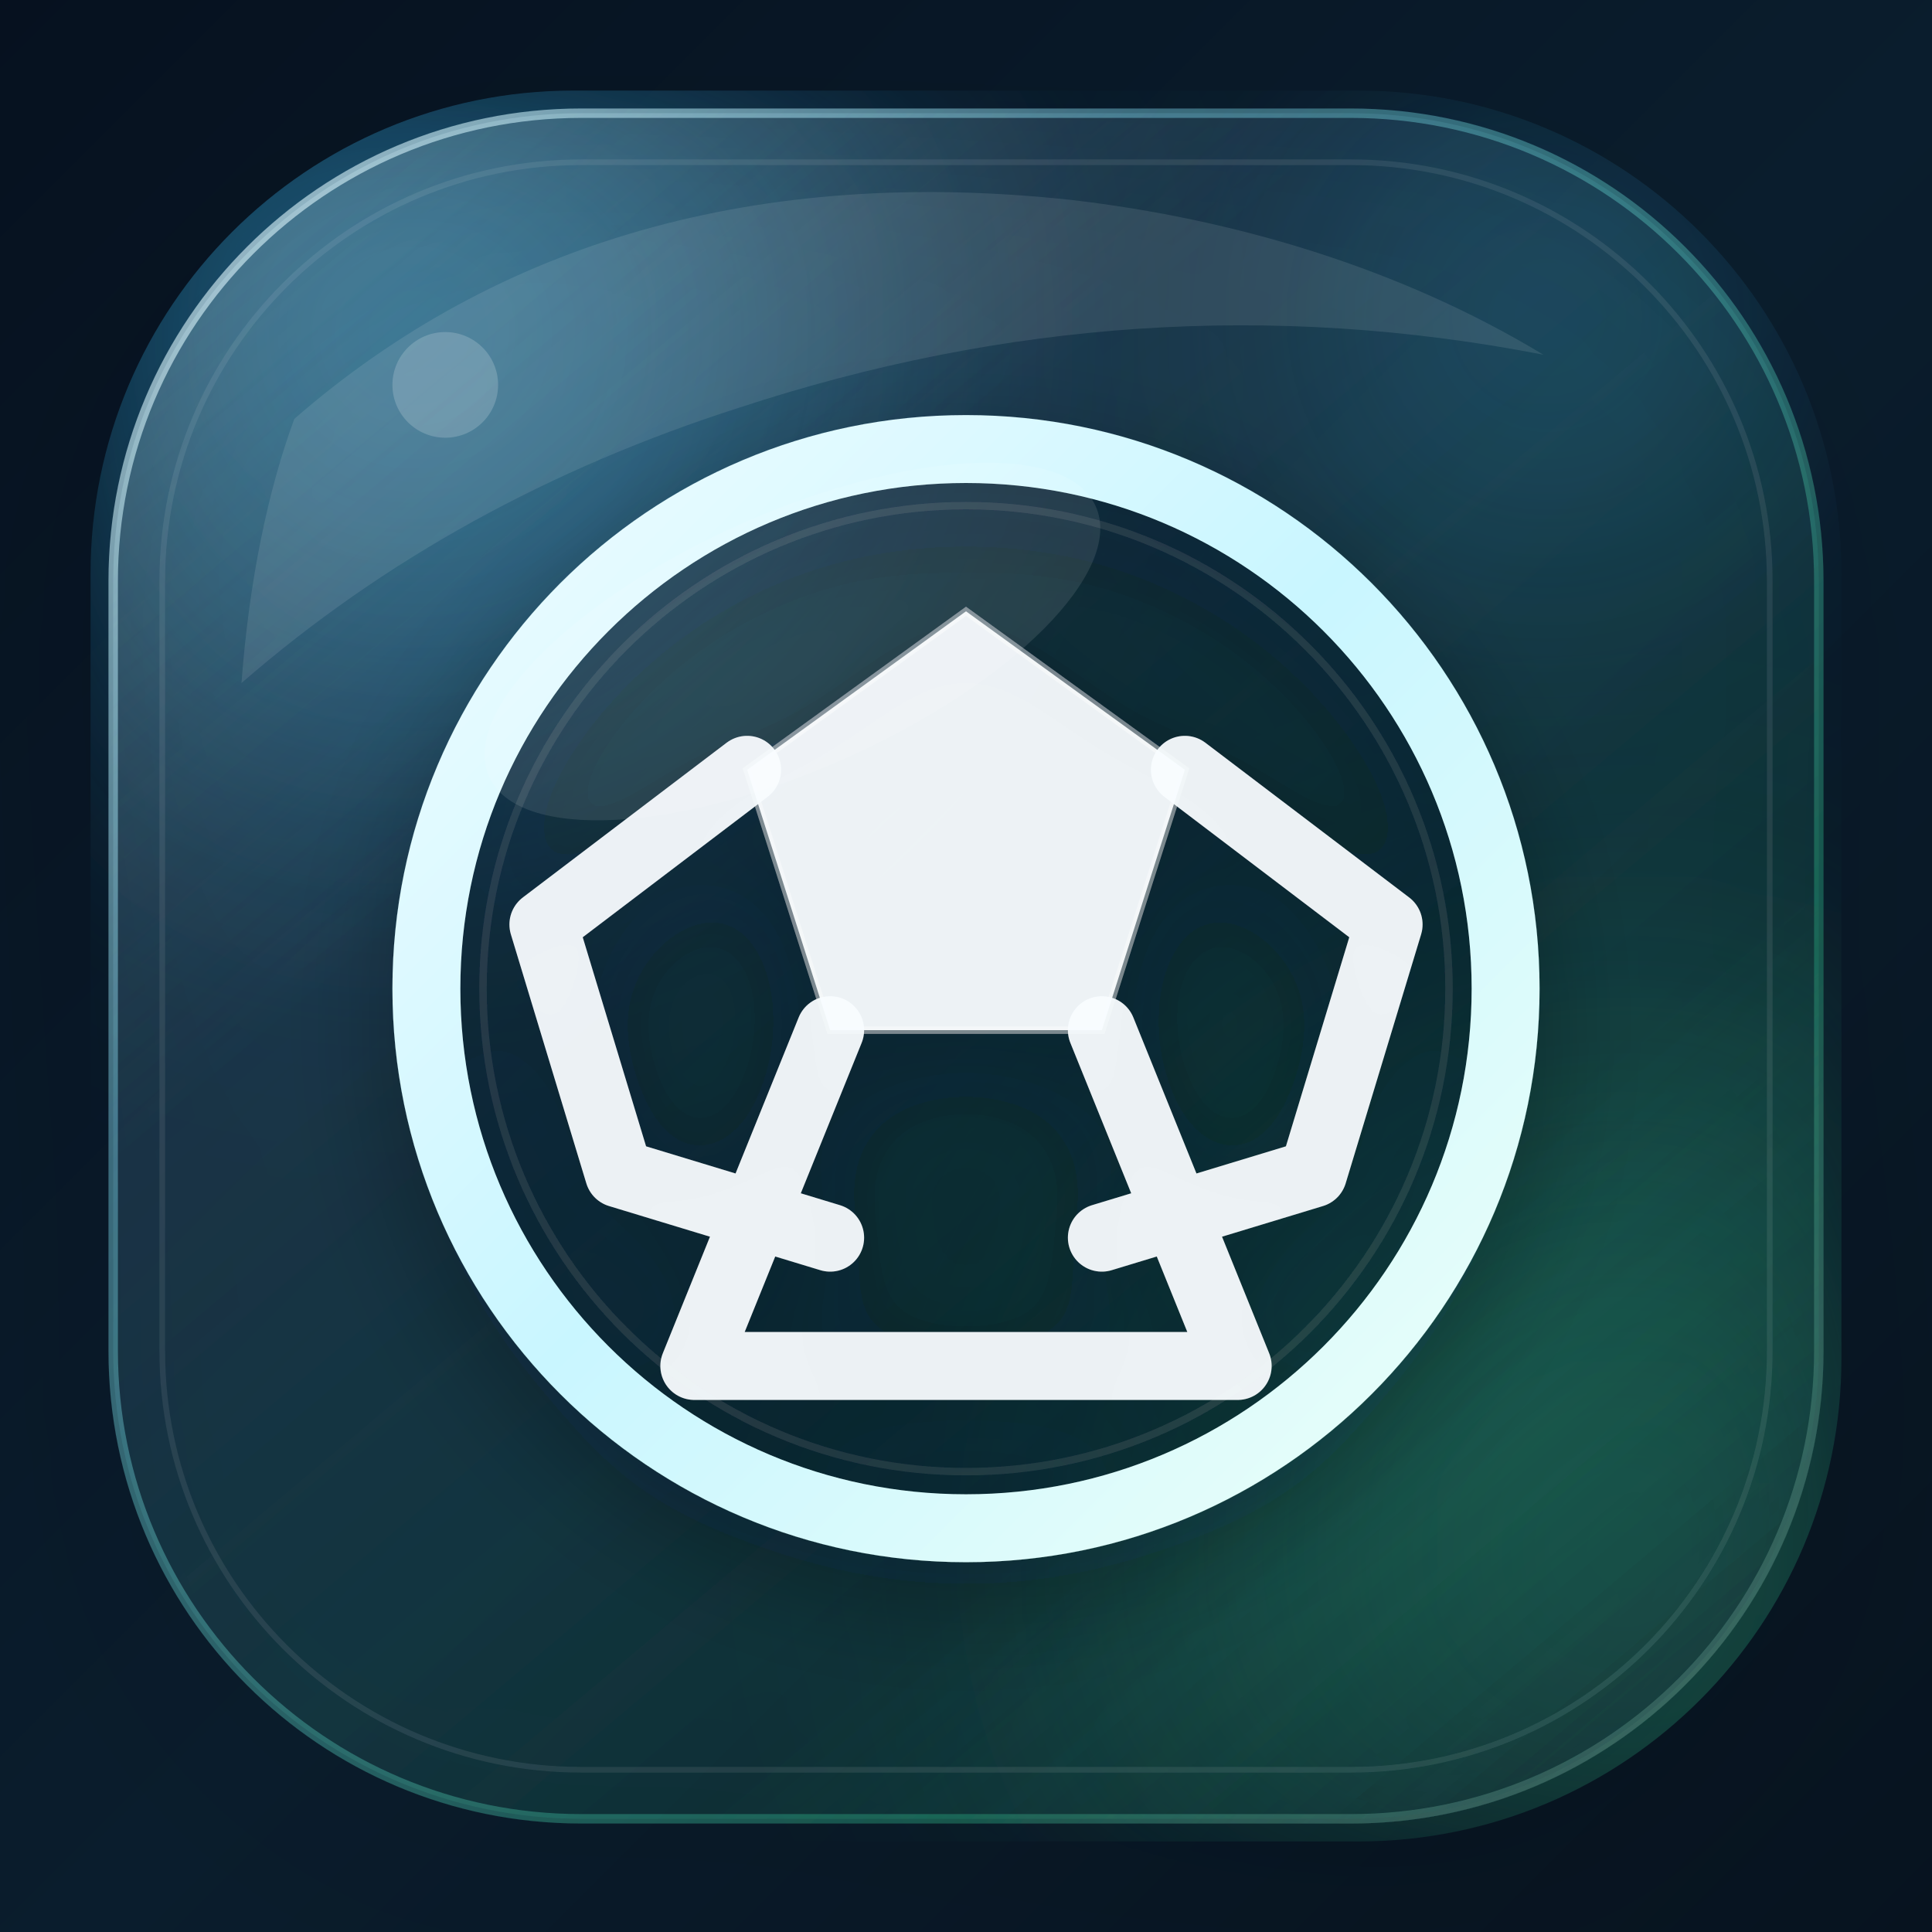
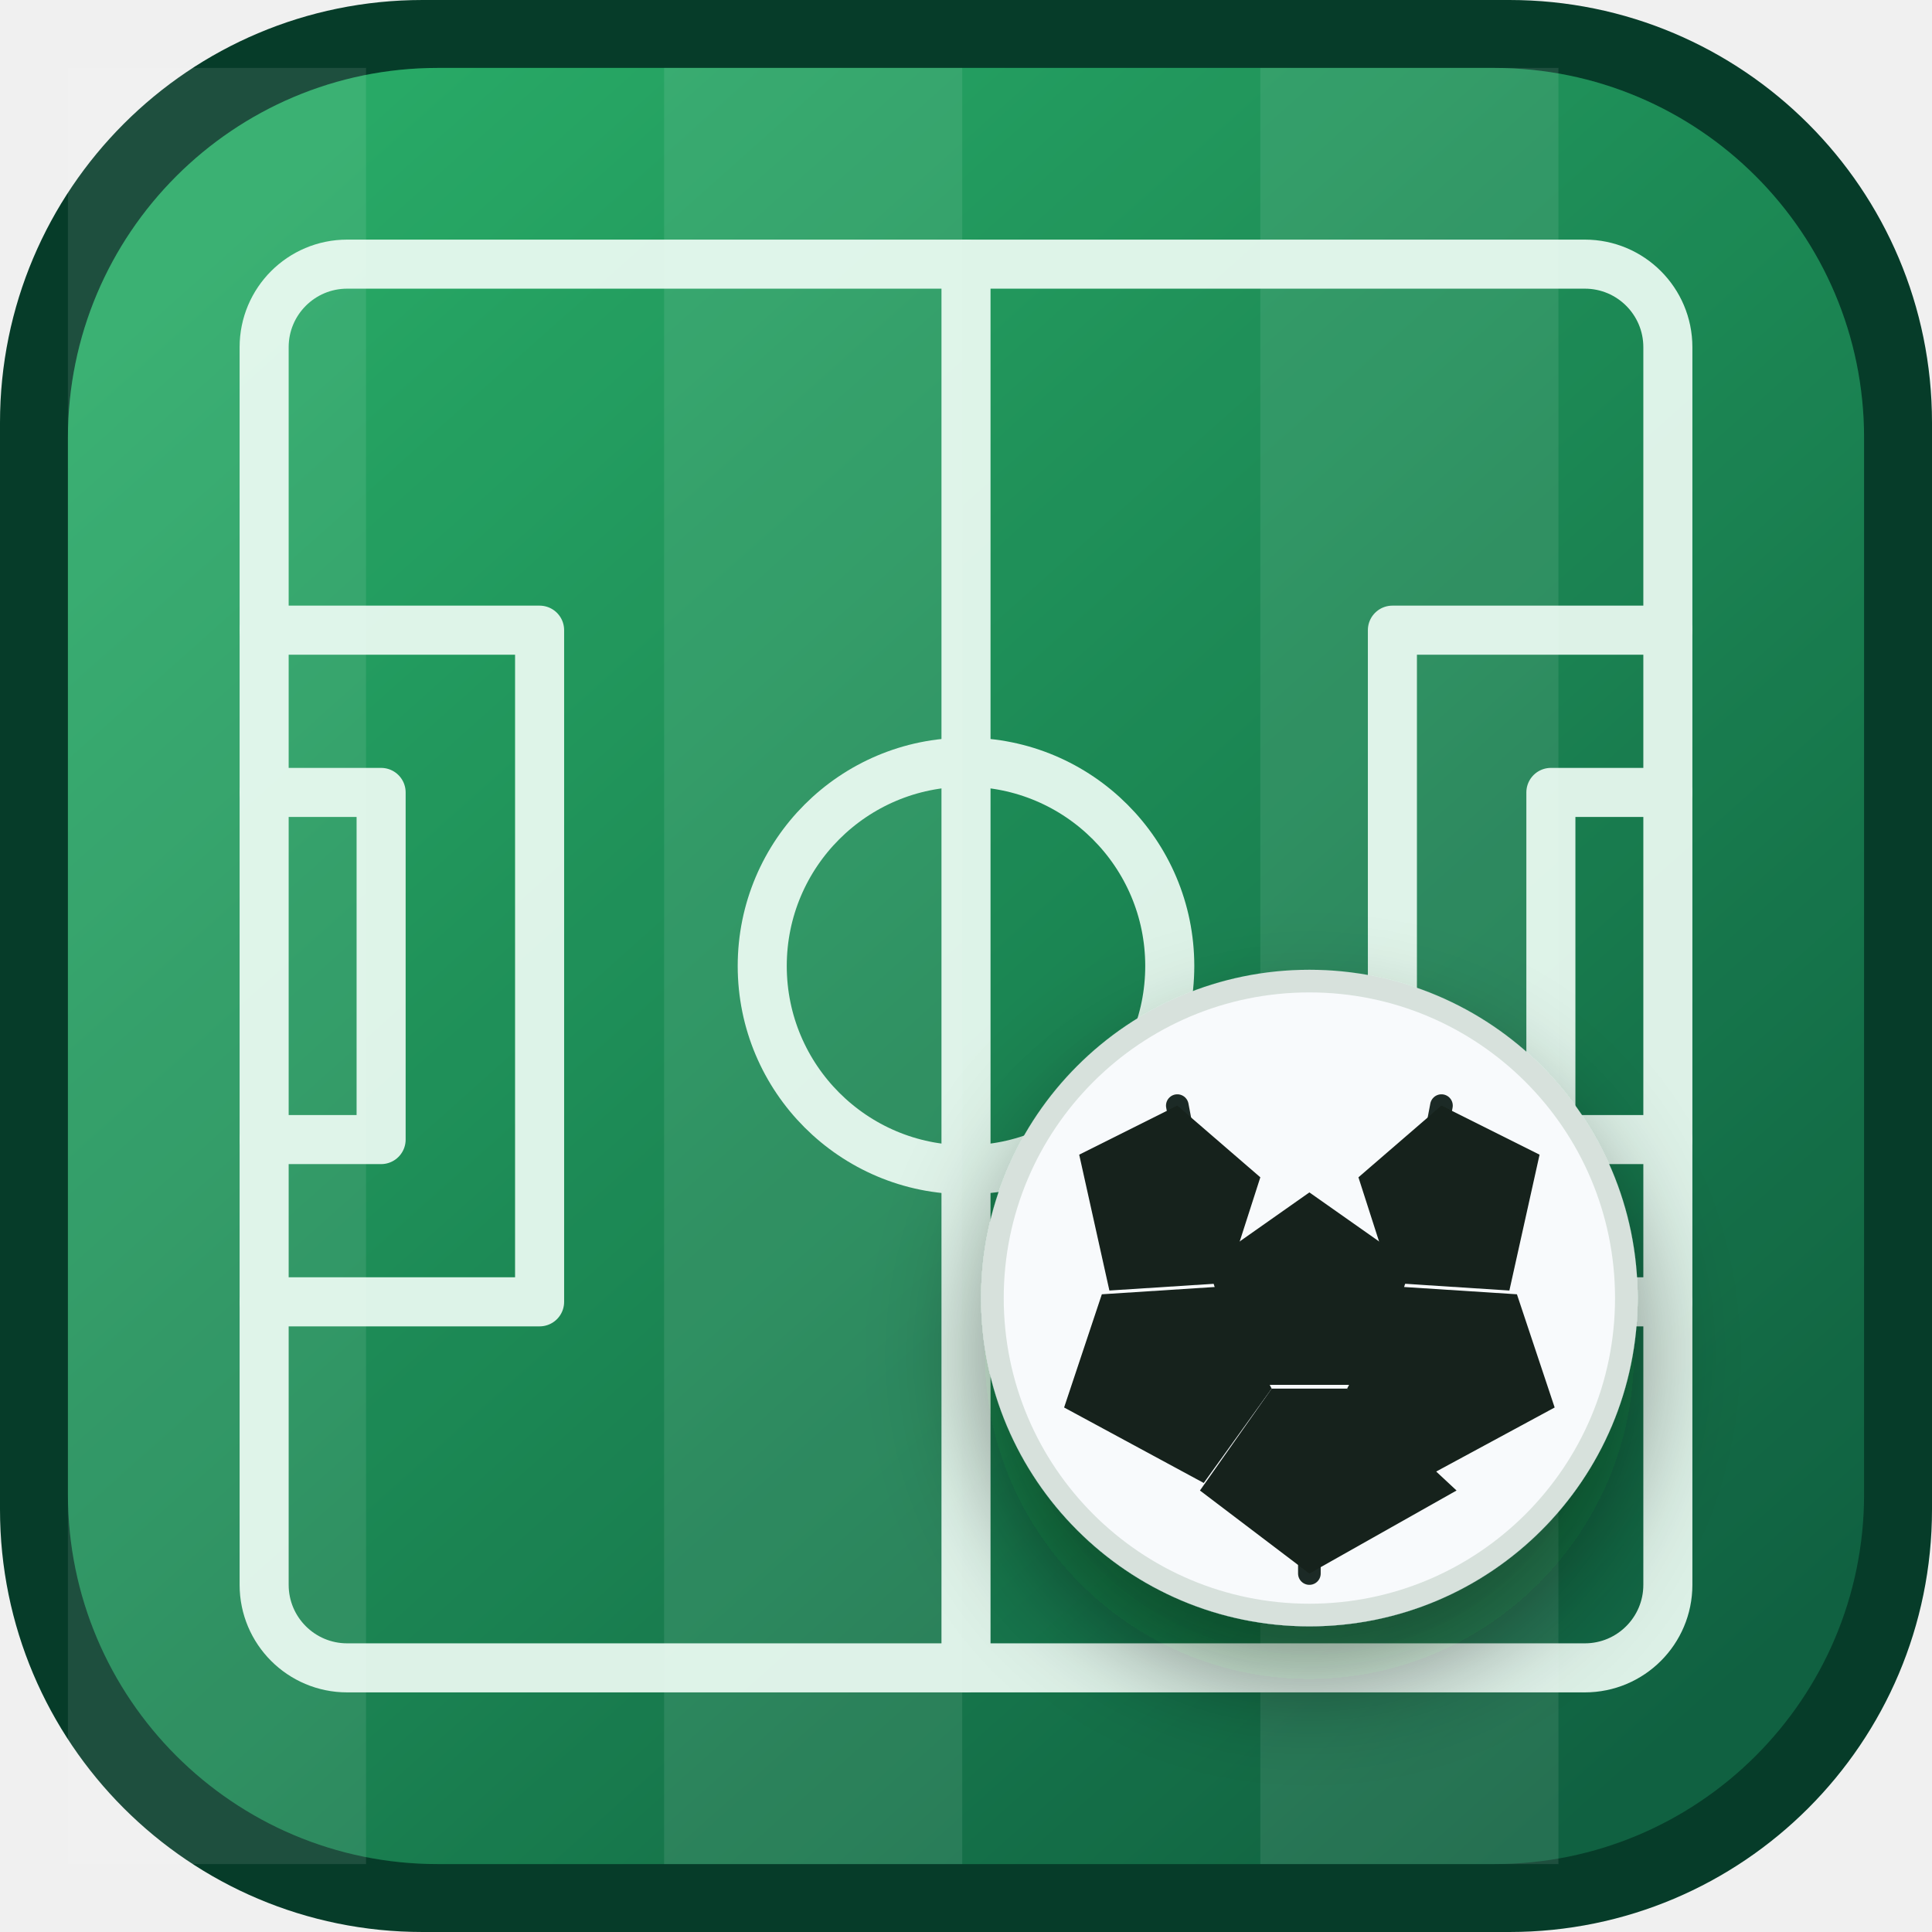
- <svg xmlns="http://www.w3.org/2000/svg" viewBox="0 0 512 512">
+ <svg xmlns="http://www.w3.org/2000/svg" viewBox="0 0 512 512" role="img" aria-labelledby="title desc">
  <defs>
-     <linearGradient id="bg" x1="0" y1="0" x2="1" y2="1">
-       <stop offset="0" stop-color="#06111f" />
-       <stop offset="0.52" stop-color="#0a1d2d" />
-       <stop offset="1" stop-color="#07131f" />
+     <linearGradient id="pitch" x1="72" y1="52" x2="440" y2="464" gradientUnits="userSpaceOnUse">
+       <stop offset="0" stop-color="#22a862" />
+       <stop offset="0.52" stop-color="#14804d" />
+       <stop offset="1" stop-color="#075638" />
    </linearGradient>
-     <linearGradient id="glass" x1="0.08" y1="0" x2="0.92" y2="1">
-       <stop offset="0" stop-color="#dffbff" stop-opacity="0.24" />
-       <stop offset="0.32" stop-color="#7dd3fc" stop-opacity="0.12" />
-       <stop offset="0.72" stop-color="#34d399" stop-opacity="0.10" />
-       <stop offset="1" stop-color="#0f172a" stop-opacity="0.34" />
-     </linearGradient>
-     <linearGradient id="edge" x1="0" y1="0" x2="1" y2="1">
-       <stop offset="0" stop-color="#ffffff" stop-opacity="0.66" />
-       <stop offset="0.3" stop-color="#8be9ff" stop-opacity="0.38" />
-       <stop offset="0.75" stop-color="#34d399" stop-opacity="0.30" />
-       <stop offset="1" stop-color="#ffffff" stop-opacity="0.12" />
-     </linearGradient>
-     <radialGradient id="cyanGlow" cx="50%" cy="50%" r="50%">
-       <stop offset="0" stop-color="#38bdf8" stop-opacity="0.9" />
-       <stop offset="1" stop-color="#38bdf8" stop-opacity="0" />
+     <radialGradient id="glow" cx="0" cy="0" r="1" gradientTransform="translate(120 82) rotate(45) scale(420)">
+       <stop offset="0" stop-color="#8df2bd" stop-opacity=".24" />
+       <stop offset=".72" stop-color="#0d6b43" stop-opacity="0" />
    </radialGradient>
-     <radialGradient id="greenGlow" cx="50%" cy="50%" r="50%">
-       <stop offset="0" stop-color="#34d399" stop-opacity="0.72" />
-       <stop offset="1" stop-color="#34d399" stop-opacity="0" />
-     </radialGradient>
-     <linearGradient id="ballStroke" x1="0" y1="0" x2="1" y2="1">
-       <stop offset="0" stop-color="#effcff" />
-       <stop offset="0.48" stop-color="#c9f6ff" />
-       <stop offset="1" stop-color="#ecfff8" />
-     </linearGradient>
-     <filter id="blur40" x="-40%" y="-40%" width="180%" height="180%">
-       <feGaussianBlur stdDeviation="34" />
+     <filter id="ballShadow" x="-50%" y="-50%" width="200%" height="200%">
+       <feDropShadow dx="0" dy="15" stdDeviation="14" flood-color="#02140c" flood-opacity=".42" />
    </filter>
-     <filter id="shadow" x="-30%" y="-30%" width="160%" height="160%">
-       <feDropShadow dx="0" dy="20" stdDeviation="28" flood-color="#000814" flood-opacity="0.48" />
-     </filter>
-     <filter id="softShadow" x="-30%" y="-30%" width="160%" height="160%">
-       <feDropShadow dx="0" dy="10" stdDeviation="14" flood-color="#00111d" flood-opacity="0.34" />
-     </filter>
-     <clipPath id="tileClip">
-       <rect x="24" y="24" width="464" height="464" rx="128" />
-     </clipPath>
  </defs>
-   <rect width="512" height="512" fill="url(#bg)" />
-   <g clip-path="url(#tileClip)">
-     <circle cx="110" cy="88" r="170" fill="url(#cyanGlow)" filter="url(#blur40)" opacity="0.58" />
-     <circle cx="432" cy="410" r="190" fill="url(#greenGlow)" filter="url(#blur40)" opacity="0.5" />
-     <circle cx="410" cy="84" r="92" fill="url(#cyanGlow)" filter="url(#blur40)" opacity="0.28" />
+   <rect width="512" height="512" rx="112" fill="#063c29" />
+   <rect x="18" y="18" width="476" height="476" rx="98" fill="url(#pitch)" />
+   <g opacity=".10" fill="#ffffff">
+     <path d="M18 18h79v476H18z" />
+     <path d="M176 18h79v476h-79z" />
+     <path d="M334 18h79v476h-79z" />
  </g>
-   <g filter="url(#shadow)">
-     <rect x="30" y="30" width="452" height="452" rx="124" fill="url(#glass)" stroke="url(#edge)" stroke-width="2.5" />
-     <rect x="43" y="43" width="426" height="426" rx="111" fill="none" stroke="#ffffff" stroke-opacity="0.08" stroke-width="1.5" />
+   <rect x="18" y="18" width="476" height="476" rx="98" fill="url(#glow)" />
+   <g fill="none" stroke="#eefcf4" stroke-width="13" stroke-linecap="round" stroke-linejoin="round" opacity=".92">
+     <rect x="70" y="70" width="372" height="372" rx="22" />
+     <path d="M256 70v372" />
+     <circle cx="256" cy="256" r="54" />
+     <circle cx="256" cy="256" r="5" fill="#eefcf4" stroke="none" />
+     <path d="M70 167h73v178H70" />
+     <path d="M442 167h-73v178h73" />
+     <path d="M70 210h31v92H70" />
+     <path d="M442 210h-31v92h31" />
  </g>
-   <path d="M78 111c54-47 123-67 206-58 43 5 87 18 125 41-72-14-143-9-213 14-50 16-94 40-132 73 2-27 7-51 14-70Z" fill="#ffffff" opacity="0.10" />
-   <g filter="url(#softShadow)">
-     <circle cx="256" cy="262" r="143" fill="#061521" fill-opacity="0.30" stroke="url(#ballStroke)" stroke-width="18" />
-     <circle cx="256" cy="262" r="128" fill="none" stroke="#ffffff" stroke-opacity="0.08" stroke-width="2" />
-     <path d="M256 162l58 42-22 69h-72l-22-69z" fill="#f8fdff" fill-opacity="0.94" stroke="#ffffff" stroke-opacity="0.42" stroke-width="2" />
-     <path d="M198 204l-54 41 20 66 56 17M314 204l54 41-20 66-56 17M220 273l-36 89M292 273l36 89M184 362h144" fill="none" stroke="#f8fdff" stroke-opacity="0.94" stroke-width="18" stroke-linecap="round" stroke-linejoin="round" />
+   <g transform="translate(347 344)" filter="url(#ballShadow)">
+     <circle r="84" fill="#f8fafc" />
+     <circle r="84" fill="none" stroke="#d7e1dc" stroke-width="6" />
+     <g fill="#14211b">
+       <path d="M0-28 27-9 17 23h-34L-27-9z" />
+       <path d="m-61-38 26-13 22 19-9 28-31 2z" />
+       <path d="m61-38-26-13-22 19 9 28 31 2z" />
+       <path d="m-65 29 10-30 31-2 14 27-18 25z" />
+       <path d="m65 29-10-30-31-2-14 27 18 25z" />
+       <path d="M0 73-29 51-10 24h20l29 27z" />
+     </g>
+     <g fill="none" stroke="#14211b" stroke-width="6" stroke-linecap="round" opacity=".95">
+       <path d="M-27-9-35-51M27-9l8-42M17 23l38 5M-17 23l-38 5M0 73V52" />
+     </g>
  </g>
-   <ellipse cx="210" cy="170" rx="88" ry="34" transform="rotate(-24 210 170)" fill="#ffffff" opacity="0.10" />
-   <circle cx="118" cy="102" r="14" fill="#ffffff" opacity="0.18" />
</svg>
